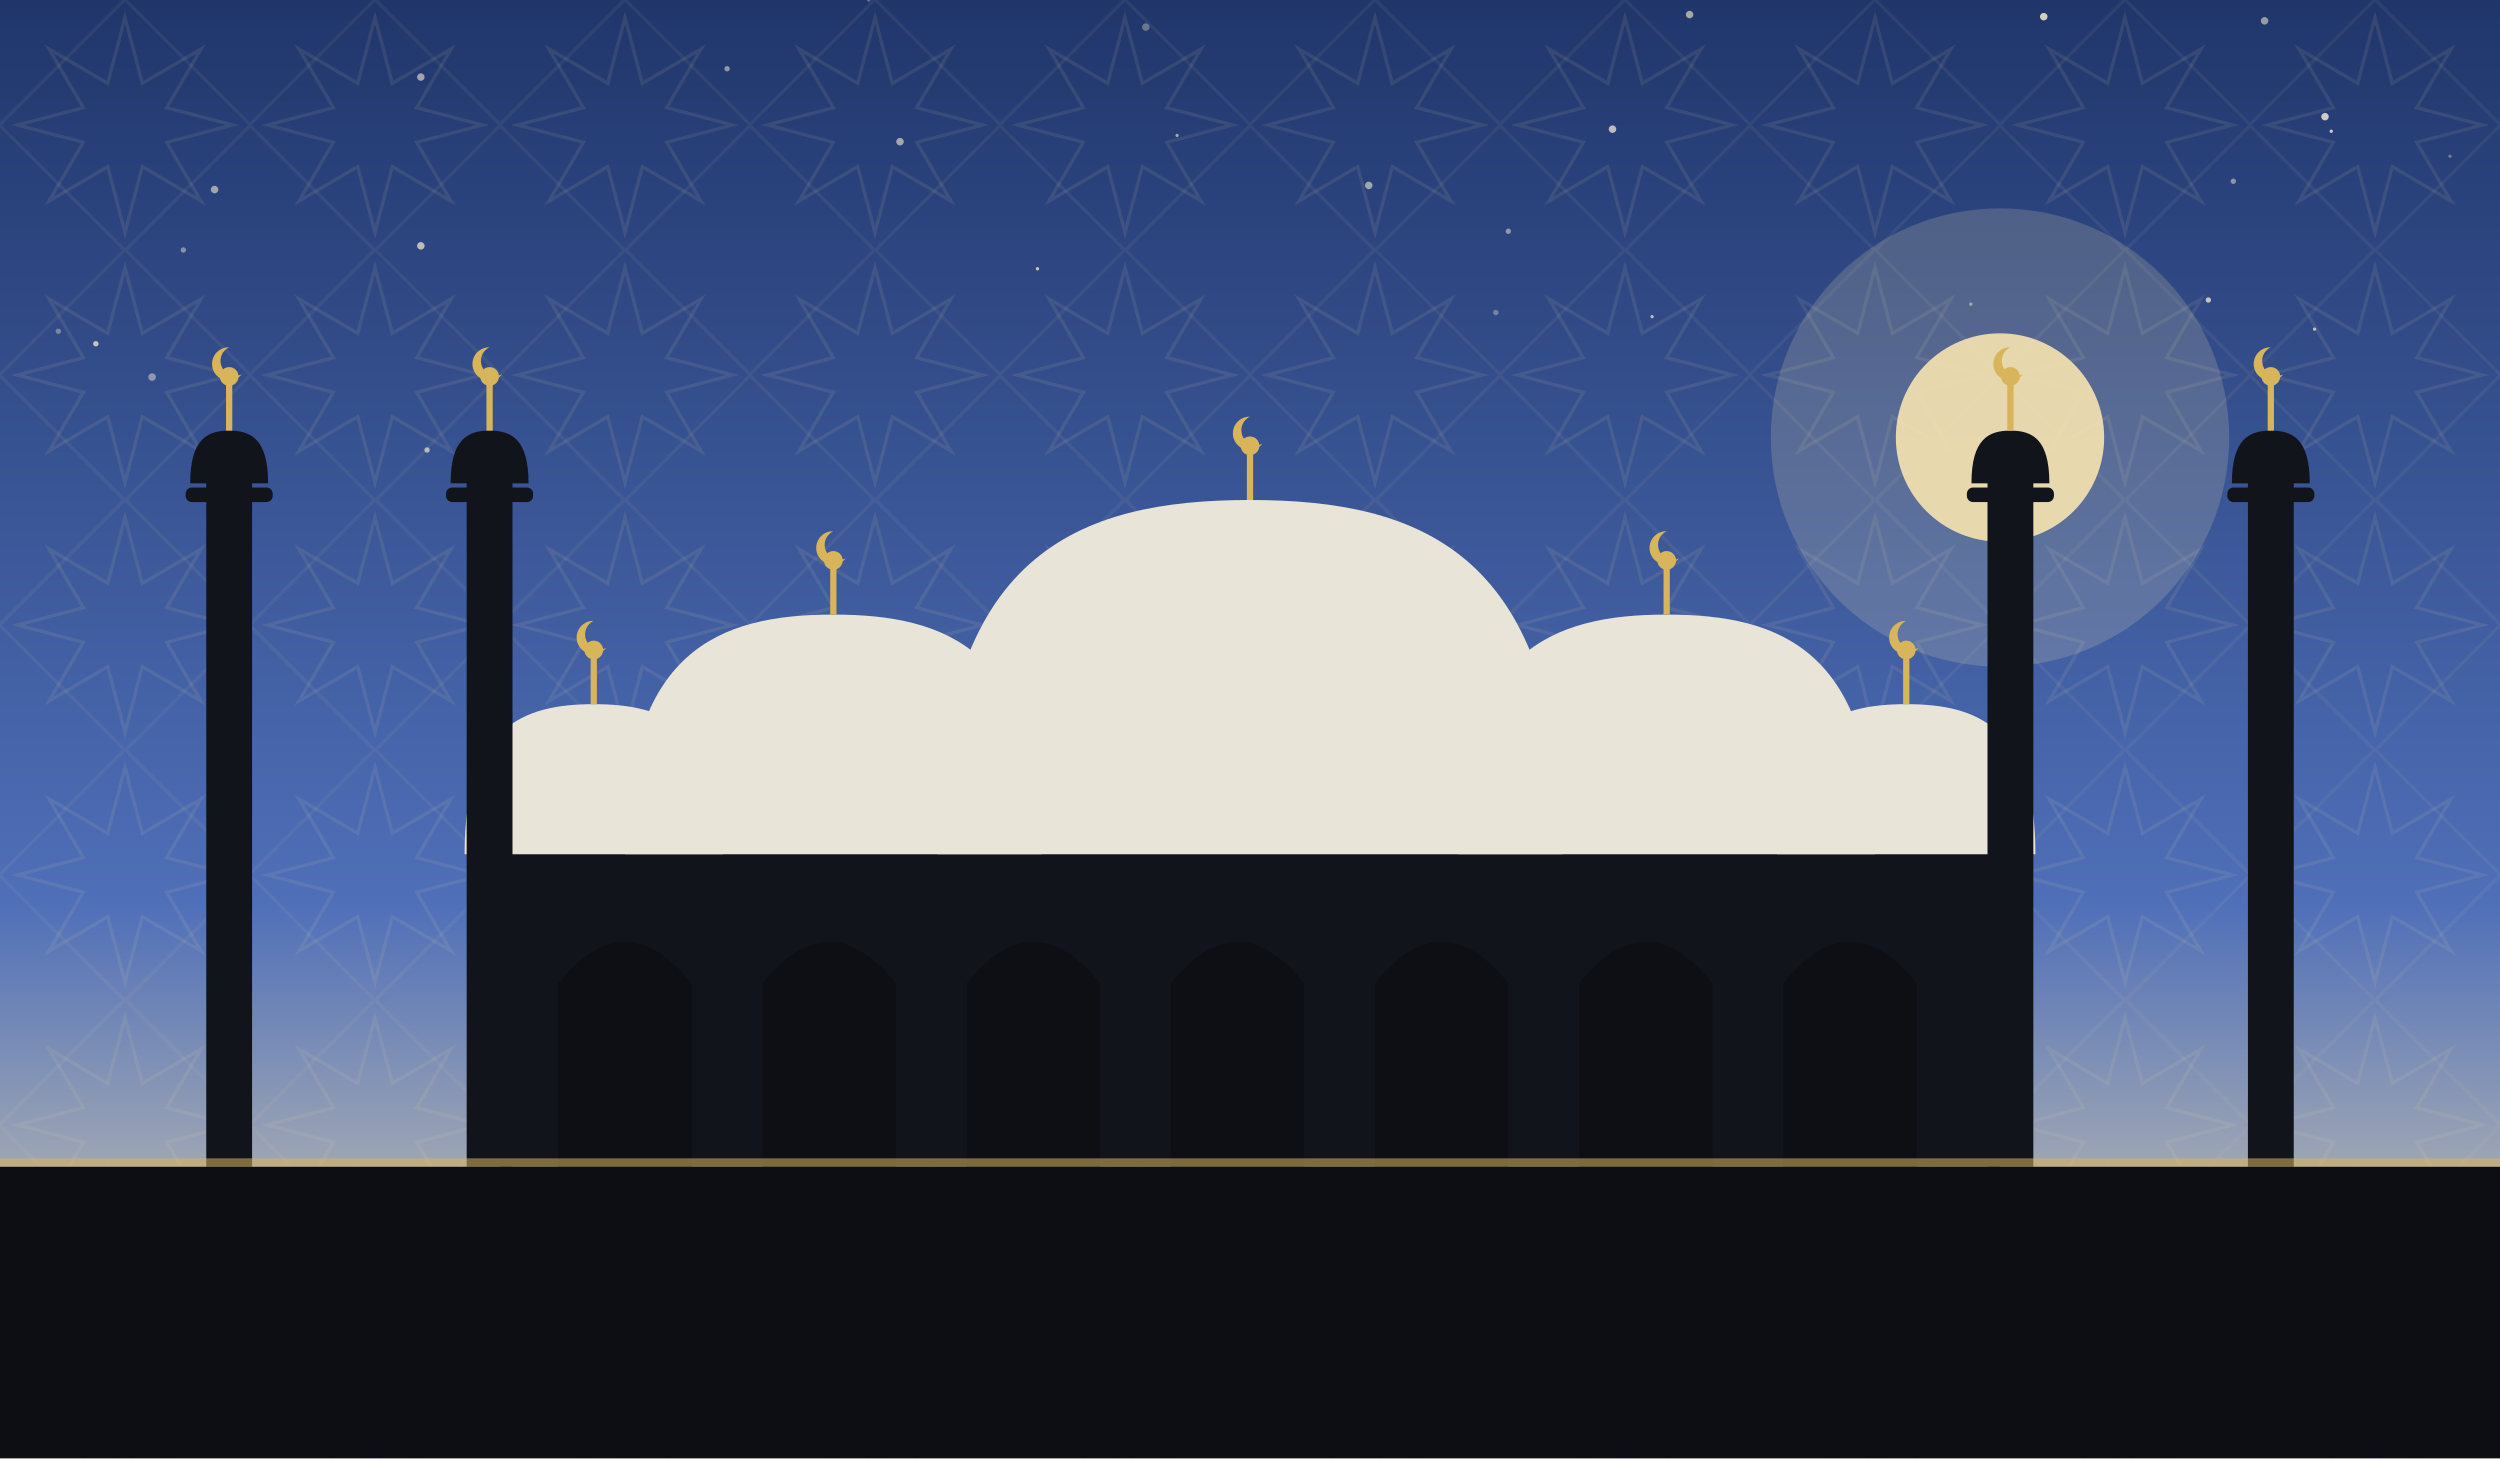
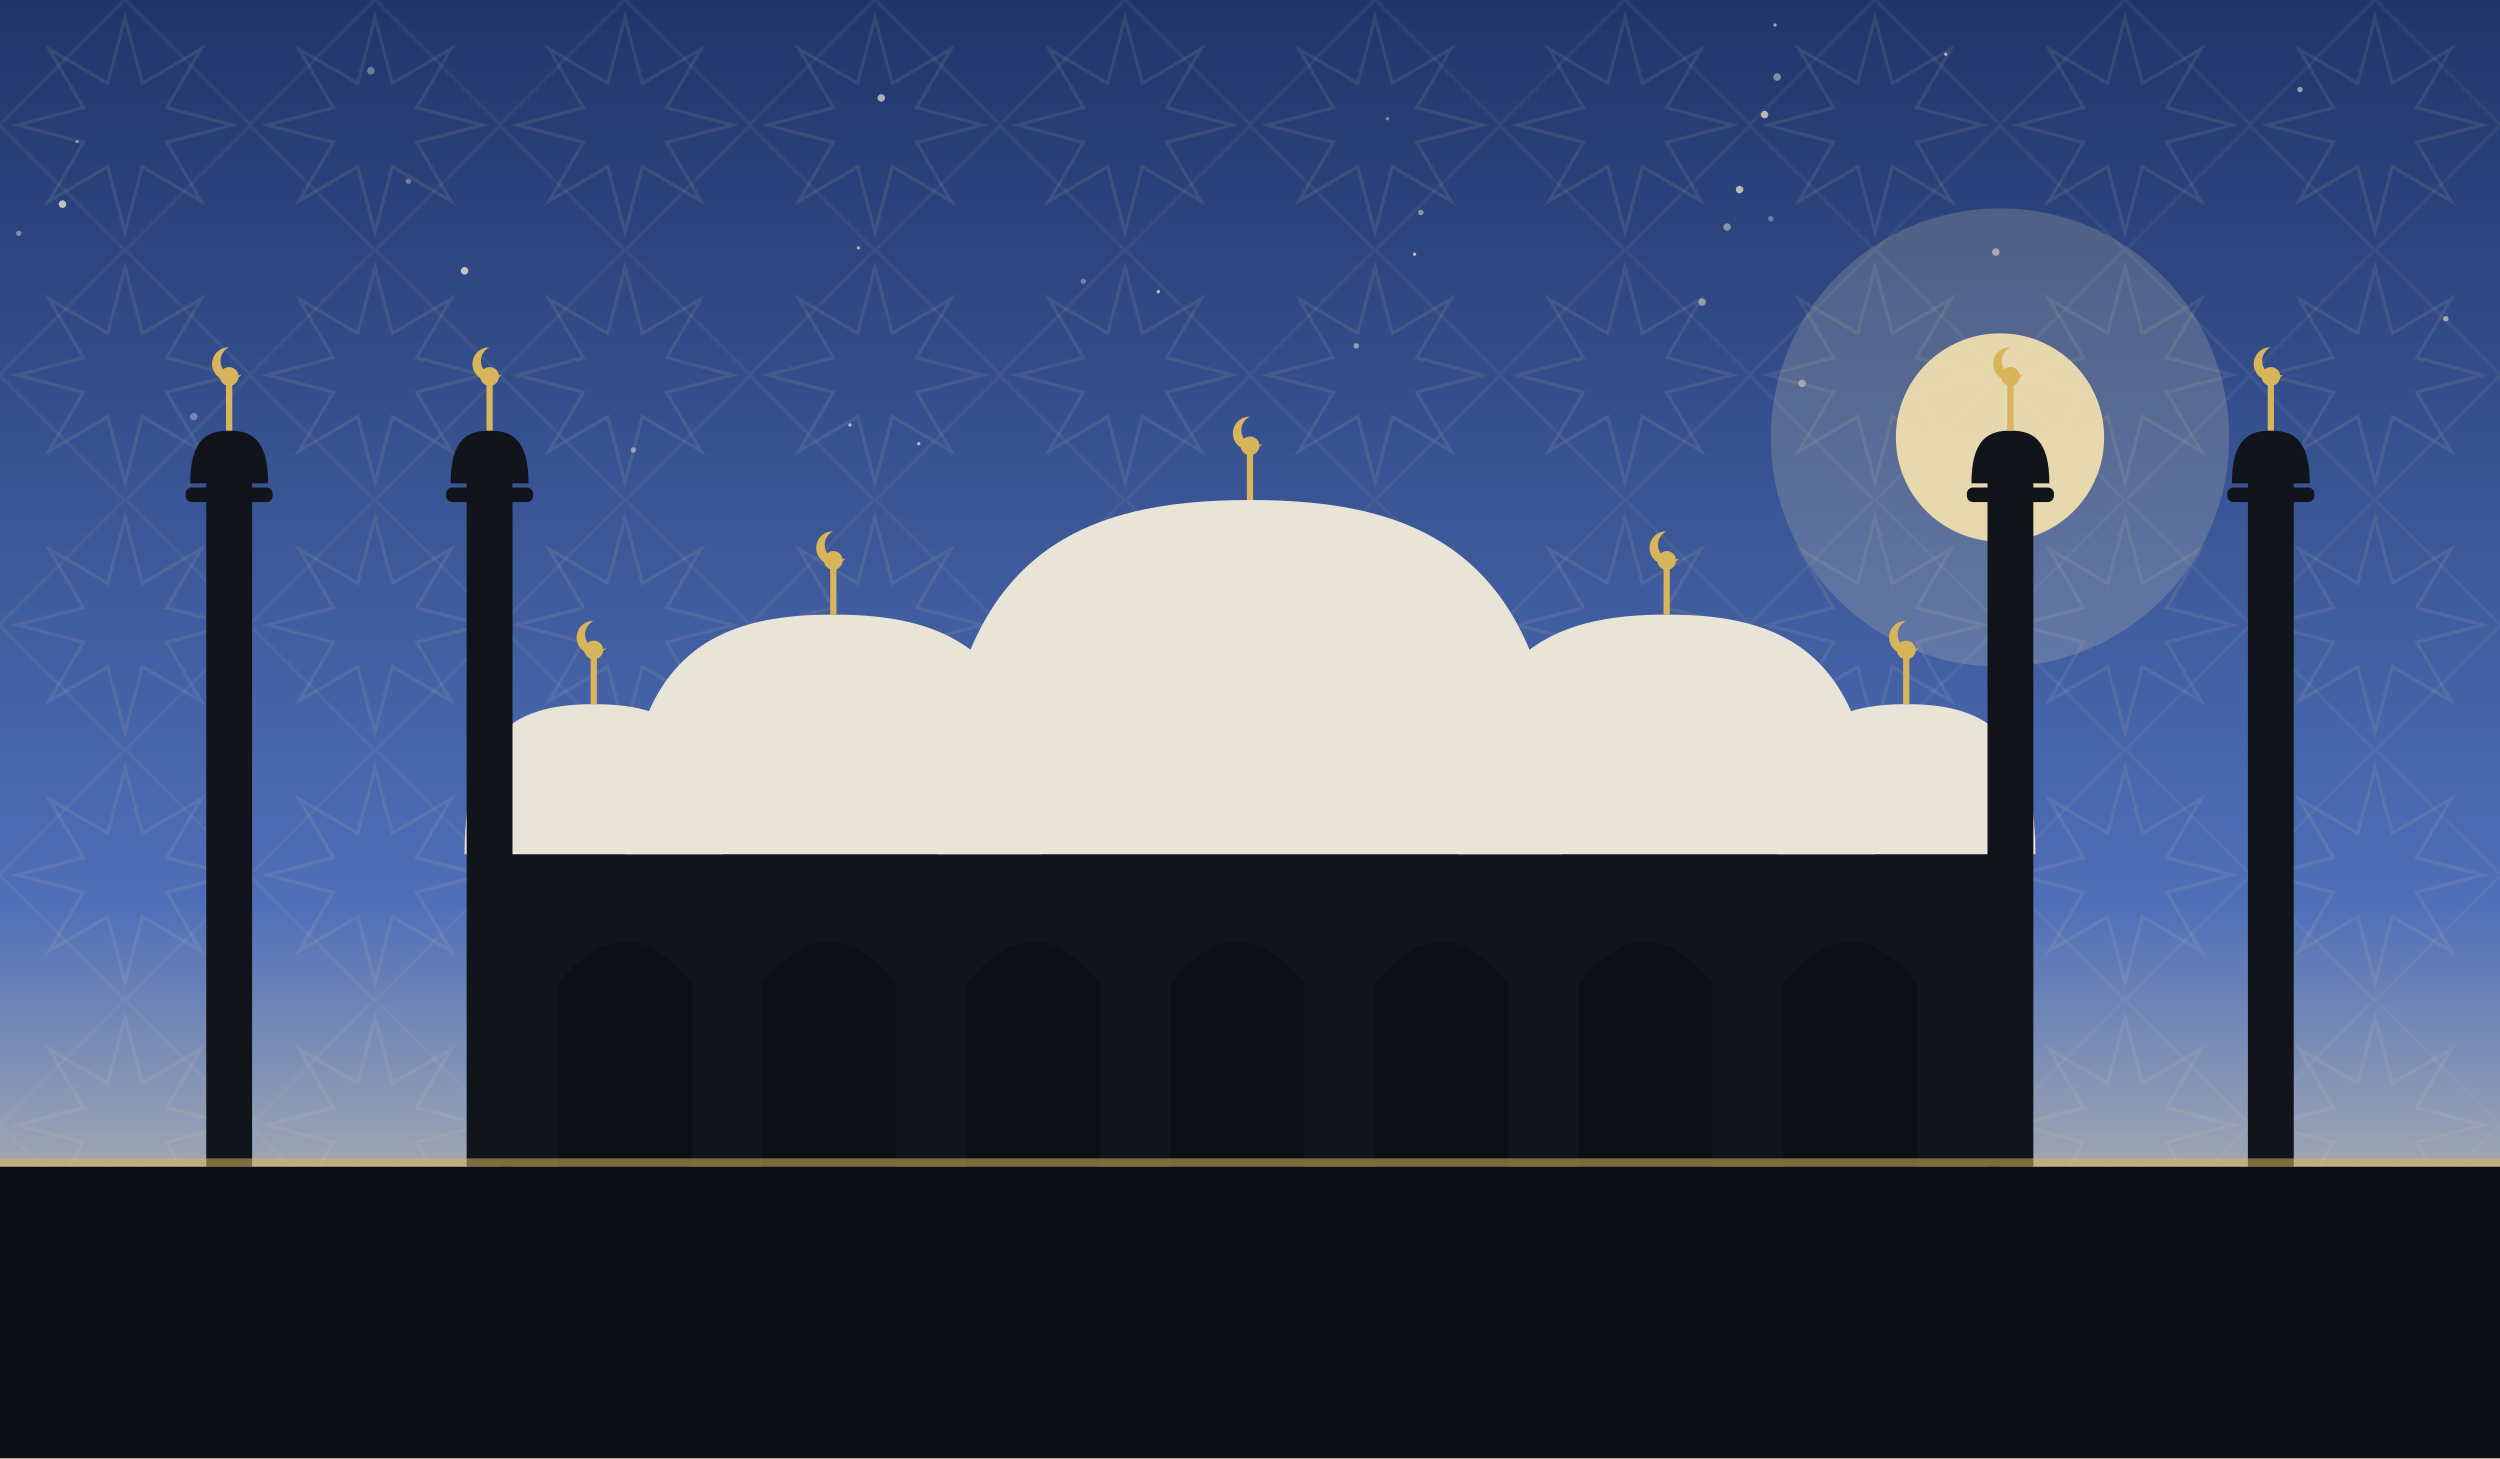
<svg xmlns="http://www.w3.org/2000/svg" viewBox="0 0 1200 700" role="img">
  <defs>
    <linearGradient id="sky" x1="0" y1="0" x2="0" y2="1">
      <stop offset="0" stop-color="#20366b" />
      <stop offset="0.62" stop-color="#4f6fb8" />
      <stop offset="1" stop-color="#f6e3b0" />
    </linearGradient>
    <pattern id="g1" width="120" height="120" patternUnits="userSpaceOnUse">
      <polygon points="111.6,60.0 80.0,68.3 96.5,96.5 68.3,80.0 60.0,111.6 51.7,80.0 23.5,96.5 40.0,68.3 8.4,60.0 40.0,51.7 23.5,23.5 51.7,40.0 60.0,8.4 68.3,40.0 96.5,23.5 80.0,51.7" fill="none" stroke="#e8d9a8" stroke-width="1.6" opacity="0.1" />
      <rect x="17.4" y="17.4" width="85.2" height="85.2" fill="none" stroke="#e8d9a8" stroke-width="1.6" opacity="0.07" transform="rotate(45 60.0 60.0)" />
    </pattern>
  </defs>
  <rect width="1200" height="700" fill="url(#sky)" />
  <rect width="1200" height="700" fill="url(#g1)" />
-   <circle cx="1116" cy="56" r="1.8" fill="#f7ecd2" opacity="0.81" />
-   <circle cx="46" cy="165" r="1.3" fill="#f7ecd2" opacity="0.75" />
-   <circle cx="73" cy="181" r="1.8" fill="#f7ecd2" opacity="0.48" />
-   <circle cx="981" cy="8" r="1.8" fill="#f7ecd2" opacity="0.83" />
-   <circle cx="202" cy="118" r="1.8" fill="#f7ecd2" opacity="0.71" />
-   <circle cx="1072" cy="87" r="1.3" fill="#f7ecd2" opacity="0.49" />
-   <circle cx="1119" cy="63" r="0.8" fill="#f7ecd2" opacity="0.82" />
-   <circle cx="1087" cy="10" r="1.8" fill="#f7ecd2" opacity="0.55" />
-   <circle cx="88" cy="120" r="1.3" fill="#f7ecd2" opacity="0.45" />
-   <circle cx="498" cy="129" r="0.8" fill="#f7ecd2" opacity="0.77" />
-   <circle cx="565" cy="65" r="0.8" fill="#f7ecd2" opacity="0.60" />
-   <circle cx="793" cy="152" r="0.8" fill="#f7ecd2" opacity="0.71" />
-   <circle cx="774" cy="62" r="1.8" fill="#f7ecd2" opacity="0.73" />
-   <circle cx="724" cy="111" r="1.3" fill="#f7ecd2" opacity="0.49" />
-   <circle cx="811" cy="7" r="1.8" fill="#f7ecd2" opacity="0.62" />
-   <circle cx="99" cy="214" r="1.3" fill="#f7ecd2" opacity="0.71" />
-   <circle cx="1060" cy="144" r="1.3" fill="#f7ecd2" opacity="0.75" />
-   <circle cx="550" cy="13" r="1.8" fill="#f7ecd2" opacity="0.35" />
-   <circle cx="657" cy="89" r="1.8" fill="#f7ecd2" opacity="0.58" />
-   <circle cx="205" cy="216" r="1.3" fill="#f7ecd2" opacity="0.65" />
-   <circle cx="946" cy="146" r="0.8" fill="#f7ecd2" opacity="0.51" />
-   <circle cx="1176" cy="75" r="0.8" fill="#f7ecd2" opacity="0.35" />
-   <circle cx="103" cy="91" r="1.8" fill="#f7ecd2" opacity="0.58" />
-   <circle cx="1111" cy="158" r="0.8" fill="#f7ecd2" opacity="0.73" />
-   <circle cx="432" cy="68" r="1.8" fill="#f7ecd2" opacity="0.61" />
-   <circle cx="202" cy="37" r="1.8" fill="#f7ecd2" opacity="0.59" />
-   <circle cx="349" cy="33" r="1.3" fill="#f7ecd2" opacity="0.52" />
-   <circle cx="417" cy="0" r="0.8" fill="#f7ecd2" opacity="0.35" />
-   <circle cx="718" cy="150" r="1.3" fill="#f7ecd2" opacity="0.35" />
-   <circle cx="28" cy="159" r="1.3" fill="#f7ecd2" opacity="0.37" />
+   <circle cx="852" cy="12" r="0.8" fill="#f7ecd2" opacity="0.59" />
+   <circle cx="1174" cy="153" r="1.3" fill="#f7ecd2" opacity="0.57" />
+   <circle cx="817" cy="145" r="1.8" fill="#f7ecd2" opacity="0.50" />
+   <circle cx="93" cy="200" r="1.8" fill="#f7ecd2" opacity="0.35" />
+   <circle cx="178" cy="34" r="1.8" fill="#f7ecd2" opacity="0.37" />
+   <circle cx="520" cy="135" r="1.3" fill="#f7ecd2" opacity="0.35" />
+   <circle cx="423" cy="47" r="1.8" fill="#f7ecd2" opacity="0.66" />
+   <circle cx="679" cy="122" r="0.8" fill="#f7ecd2" opacity="0.73" />
+   <circle cx="304" cy="216" r="1.3" fill="#f7ecd2" opacity="0.49" />
+   <circle cx="666" cy="57" r="0.8" fill="#f7ecd2" opacity="0.47" />
+   <circle cx="829" cy="109" r="1.8" fill="#f7ecd2" opacity="0.46" />
+   <circle cx="865" cy="184" r="1.8" fill="#f7ecd2" opacity="0.45" />
+   <circle cx="30" cy="98" r="1.8" fill="#f7ecd2" opacity="0.75" />
+   <circle cx="412" cy="119" r="0.8" fill="#f7ecd2" opacity="0.63" />
+   <circle cx="835" cy="91" r="1.8" fill="#f7ecd2" opacity="0.70" />
+   <circle cx="651" cy="166" r="1.3" fill="#f7ecd2" opacity="0.51" />
+   <circle cx="556" cy="140" r="0.8" fill="#f7ecd2" opacity="0.75" />
+   <circle cx="958" cy="121" r="1.8" fill="#f7ecd2" opacity="0.53" />
+   <circle cx="441" cy="213" r="0.8" fill="#f7ecd2" opacity="0.68" />
+   <circle cx="37" cy="68" r="0.8" fill="#f7ecd2" opacity="0.51" />
+   <circle cx="682" cy="102" r="1.3" fill="#f7ecd2" opacity="0.49" />
+   <circle cx="1104" cy="43" r="1.3" fill="#f7ecd2" opacity="0.57" />
+   <circle cx="847" cy="55" r="1.8" fill="#f7ecd2" opacity="0.70" />
+   <circle cx="223" cy="130" r="1.8" fill="#f7ecd2" opacity="0.75" />
+   <circle cx="408" cy="204" r="0.8" fill="#f7ecd2" opacity="0.67" />
+   <circle cx="850" cy="105" r="1.3" fill="#f7ecd2" opacity="0.35" />
+   <circle cx="853" cy="37" r="1.8" fill="#f7ecd2" opacity="0.46" />
+   <circle cx="9" cy="112" r="1.3" fill="#f7ecd2" opacity="0.43" />
+   <circle cx="934" cy="26" r="0.8" fill="#f7ecd2" opacity="0.69" />
+   <circle cx="196" cy="87" r="1.3" fill="#f7ecd2" opacity="0.37" />
  <circle cx="960" cy="210" r="110" fill="#f6e3b0" opacity="0.18" />
  <circle cx="960" cy="210" r="50" fill="#f6e3b0" opacity="0.9" />
  <rect x="240" y="410" width="720" height="150" fill="#12141c" />
  <path d="M 268 560 L 268 472 Q 300 432 332 472 L 332 560 Z" fill="#0c0e14" opacity="0.9" />
  <path d="M 366 560 L 366 472 Q 398 432 430 472 L 430 560 Z" fill="#0c0e14" opacity="0.9" />
  <path d="M 464 560 L 464 472 Q 496 432 528 472 L 528 560 Z" fill="#0c0e14" opacity="0.9" />
  <path d="M 562 560 L 562 472 Q 594 432 626 472 L 626 560 Z" fill="#0c0e14" opacity="0.9" />
  <path d="M 660 560 L 660 472 Q 692 432 724 472 L 724 560 Z" fill="#0c0e14" opacity="0.9" />
  <path d="M 758 560 L 758 472 Q 790 432 822 472 L 822 560 Z" fill="#0c0e14" opacity="0.9" />
  <path d="M 856 560 L 856 472 Q 888 432 920 472 L 920 560 Z" fill="#0c0e14" opacity="0.9" />
  <path d="M 450 410 C 450 265.5, 517.5 240, 600 240 C 682.5 240, 750 265.5, 750 410 Z" fill="#e9e4d8" />
  <line x1="600" y1="240" x2="600" y2="218" stroke="#d8b45a" stroke-width="3" />
  <circle cx="600" cy="214" r="4.5" fill="#d8b45a" />
  <path d="M 600 200 a 8 8 0 1 0 6 13 a 6.4 6.4 0 1 1 -6 -13 Z" fill="#d8b45a" />
  <path d="M 300 410 C 300 312.25, 345.0 295, 400 295 C 455.0 295, 500 312.25, 500 410 Z" fill="#e9e4d8" />
  <line x1="400" y1="295" x2="400" y2="273" stroke="#d8b45a" stroke-width="3" />
  <circle cx="400" cy="269" r="4.5" fill="#d8b45a" />
  <path d="M 400 255 a 8 8 0 1 0 6 13 a 6.4 6.4 0 1 1 -6 -13 Z" fill="#d8b45a" />
  <path d="M 700 410 C 700 312.25, 745.0 295, 800 295 C 855.0 295, 900 312.25, 900 410 Z" fill="#e9e4d8" />
  <line x1="800" y1="295" x2="800" y2="273" stroke="#d8b45a" stroke-width="3" />
  <circle cx="800" cy="269" r="4.5" fill="#d8b45a" />
  <path d="M 800 255 a 8 8 0 1 0 6 13 a 6.4 6.4 0 1 1 -6 -13 Z" fill="#d8b45a" />
  <path d="M 223 410 C 223 348.8, 250.9 338, 285 338 C 319.1 338, 347 348.8, 347 410 Z" fill="#e9e4d8" />
  <line x1="285" y1="338" x2="285" y2="316" stroke="#d8b45a" stroke-width="3" />
  <circle cx="285" cy="312" r="4.5" fill="#d8b45a" />
  <path d="M 285 298 a 8 8 0 1 0 6 13 a 6.4 6.4 0 1 1 -6 -13 Z" fill="#d8b45a" />
  <path d="M 853 410 C 853 348.8, 880.9 338, 915 338 C 949.1 338, 977 348.8, 977 410 Z" fill="#e9e4d8" />
  <line x1="915" y1="338" x2="915" y2="316" stroke="#d8b45a" stroke-width="3" />
  <circle cx="915" cy="312" r="4.5" fill="#d8b45a" />
  <path d="M 915 298 a 8 8 0 1 0 6 13 a 6.4 6.4 0 1 1 -6 -13 Z" fill="#d8b45a" />
  <rect x="99.0" y="230" width="22" height="330" fill="#12141c" />
  <rect x="89.1" y="234" width="41.8" height="7" rx="3" fill="#12141c" />
  <path d="M 91.3 232 C 91.3 210.495, 99.715 206.7, 110 206.7 C 120.285 206.7, 128.7 210.495, 128.7 232 Z" fill="#12141c" />
  <line x1="110" y1="206.7" x2="110" y2="184.7" stroke="#d8b45a" stroke-width="3" />
  <circle cx="110" cy="180.7" r="4.5" fill="#d8b45a" />
  <path d="M 110 166.7 a 8 8 0 1 0 6 13 a 6.4 6.4 0 1 1 -6 -13 Z" fill="#d8b45a" />
  <rect x="224.0" y="230" width="22" height="330" fill="#12141c" />
  <rect x="214.1" y="234" width="41.8" height="7" rx="3" fill="#12141c" />
  <path d="M 216.3 232 C 216.3 210.495, 224.715 206.7, 235 206.7 C 245.285 206.7, 253.7 210.495, 253.7 232 Z" fill="#12141c" />
  <line x1="235" y1="206.7" x2="235" y2="184.7" stroke="#d8b45a" stroke-width="3" />
  <circle cx="235" cy="180.7" r="4.5" fill="#d8b45a" />
  <path d="M 235 166.7 a 8 8 0 1 0 6 13 a 6.4 6.4 0 1 1 -6 -13 Z" fill="#d8b45a" />
  <rect x="954.0" y="230" width="22" height="330" fill="#12141c" />
  <rect x="944.1" y="234" width="41.8" height="7" rx="3" fill="#12141c" />
  <path d="M 946.3 232 C 946.3 210.495, 954.715 206.7, 965 206.7 C 975.285 206.7, 983.7 210.495, 983.7 232 Z" fill="#12141c" />
  <line x1="965" y1="206.7" x2="965" y2="184.7" stroke="#d8b45a" stroke-width="3" />
  <circle cx="965" cy="180.7" r="4.5" fill="#d8b45a" />
  <path d="M 965 166.7 a 8 8 0 1 0 6 13 a 6.4 6.4 0 1 1 -6 -13 Z" fill="#d8b45a" />
  <rect x="1079.0" y="230" width="22" height="330" fill="#12141c" />
  <rect x="1069.1" y="234" width="41.8" height="7" rx="3" fill="#12141c" />
  <path d="M 1071.3 232 C 1071.3 210.495, 1079.715 206.7, 1090 206.7 C 1100.285 206.7, 1108.7 210.495, 1108.7 232 Z" fill="#12141c" />
  <line x1="1090" y1="206.7" x2="1090" y2="184.7" stroke="#d8b45a" stroke-width="3" />
  <circle cx="1090" cy="180.7" r="4.5" fill="#d8b45a" />
  <path d="M 1090 166.7 a 8 8 0 1 0 6 13 a 6.4 6.4 0 1 1 -6 -13 Z" fill="#d8b45a" />
  <rect x="0" y="560" width="1200" height="140" fill="#0c0e14" />
  <rect x="0" y="556" width="1200" height="4" fill="#d8b45a" opacity="0.55" />
</svg>
